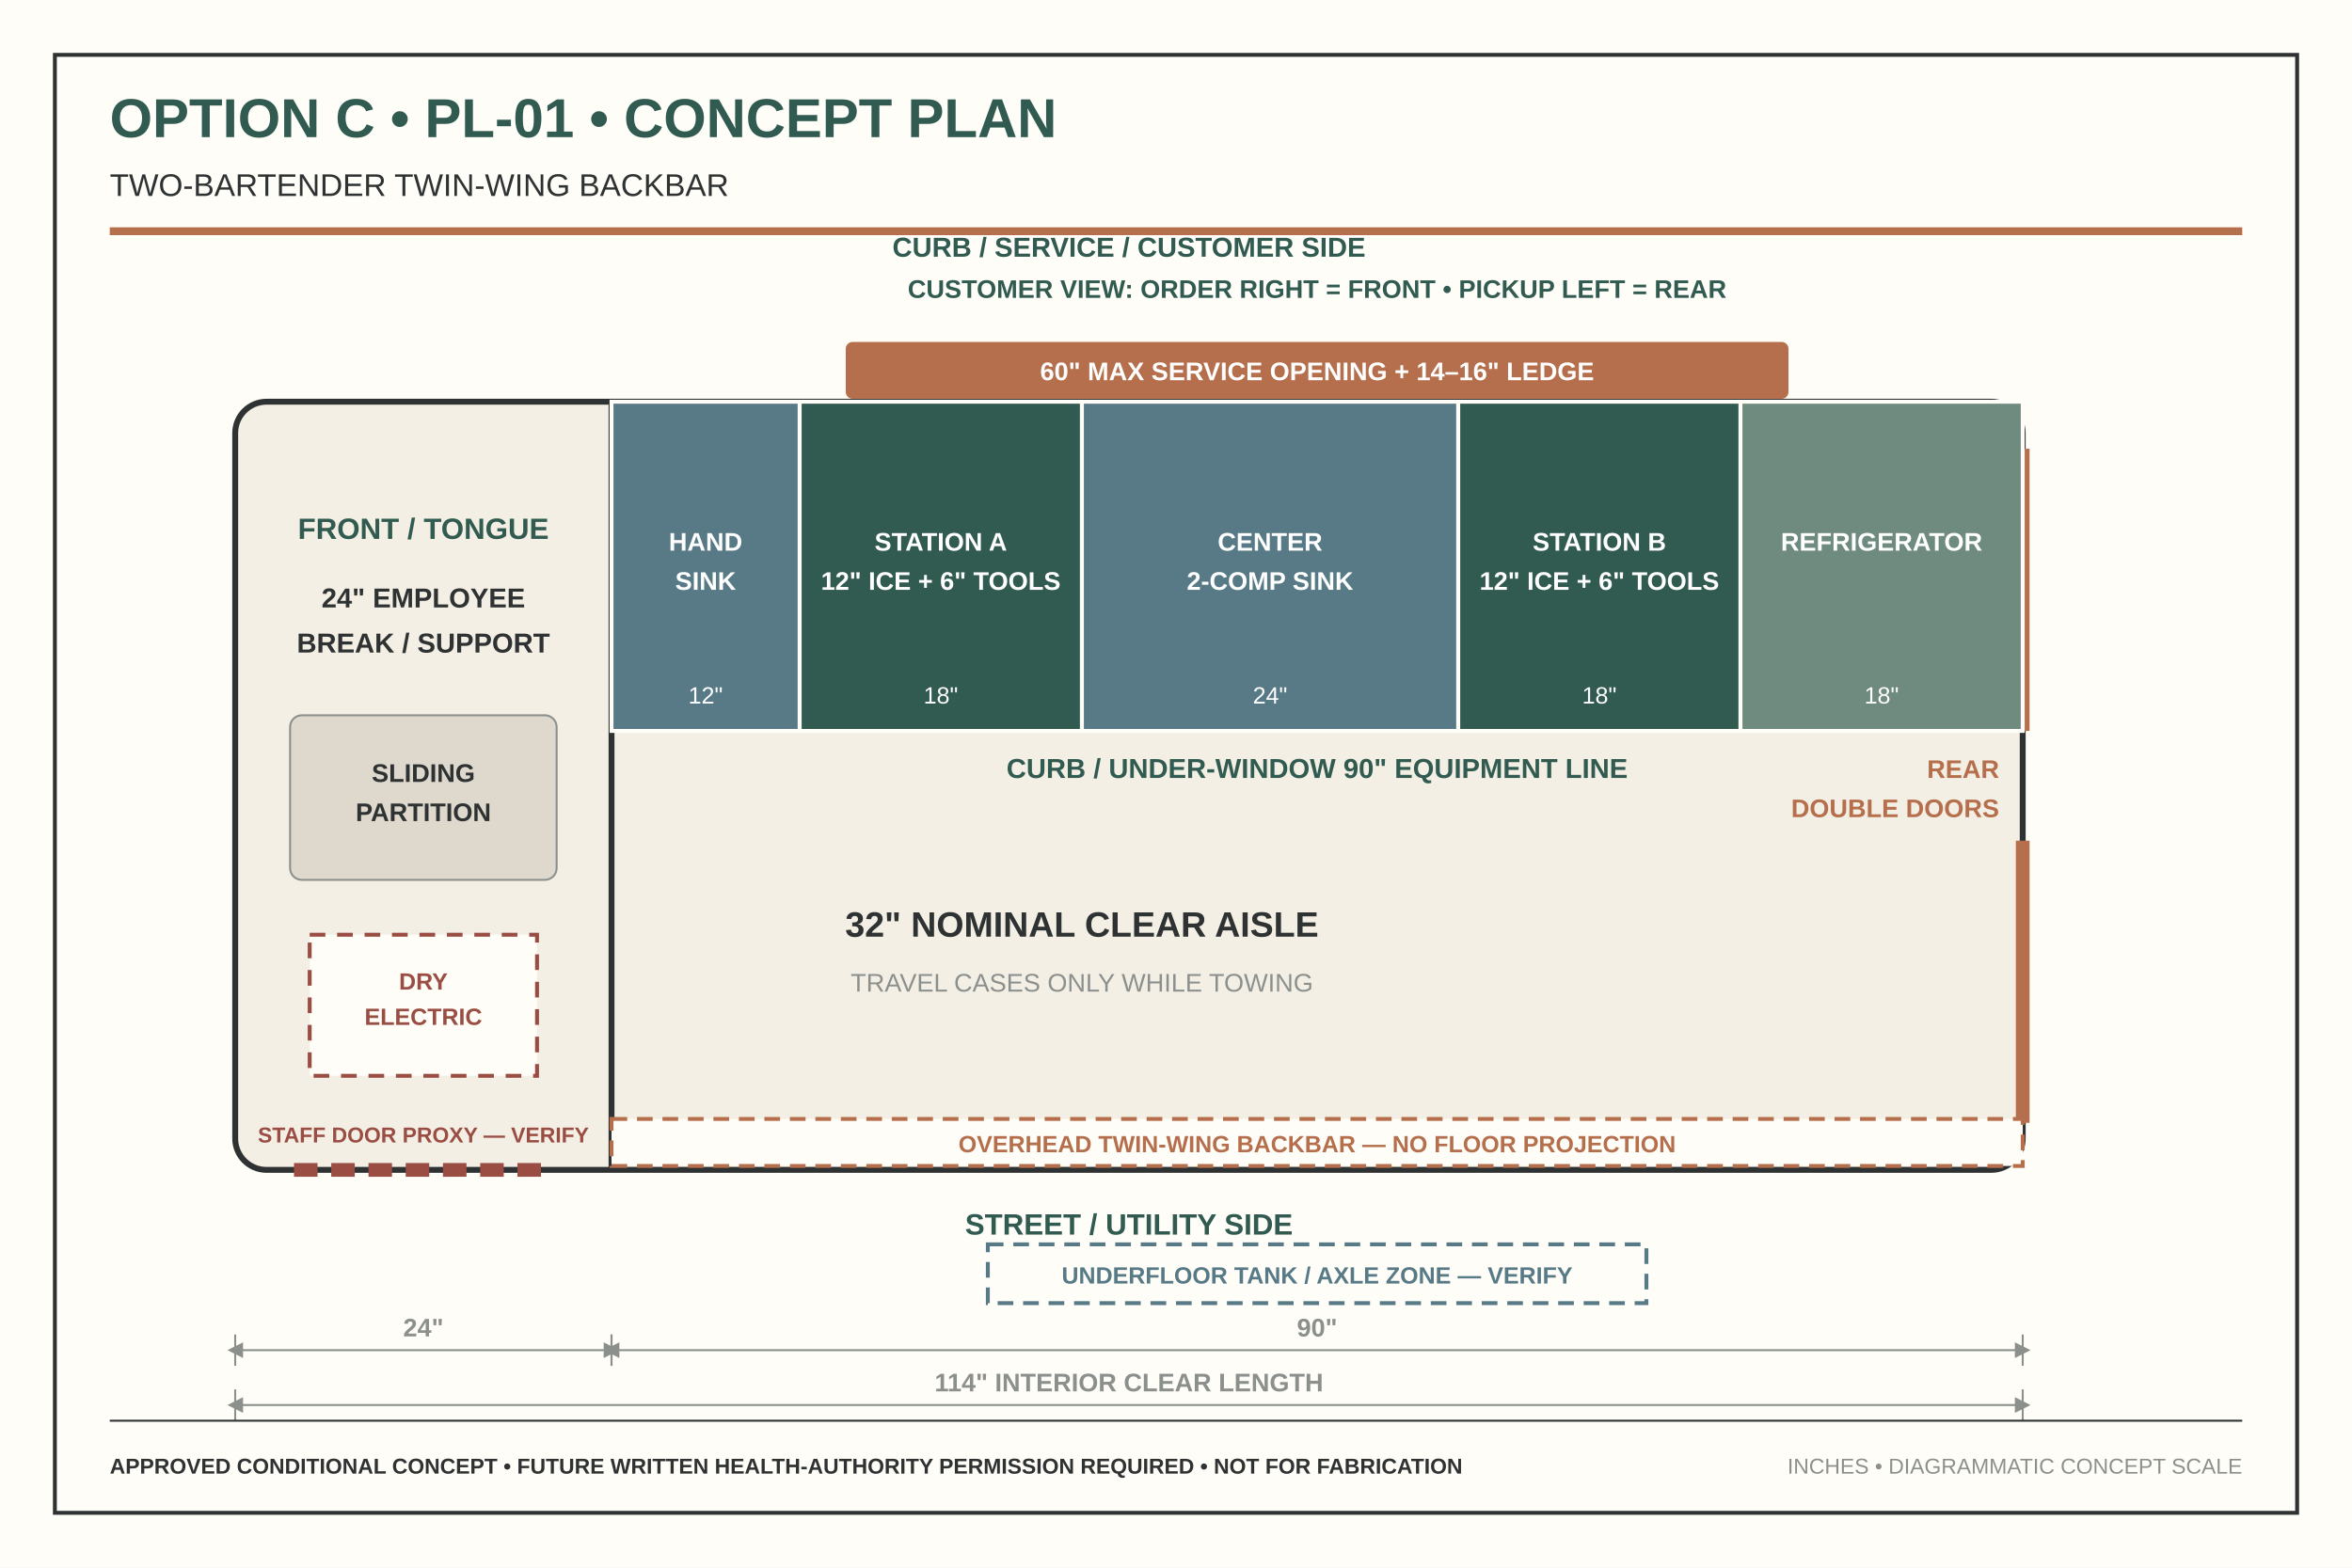
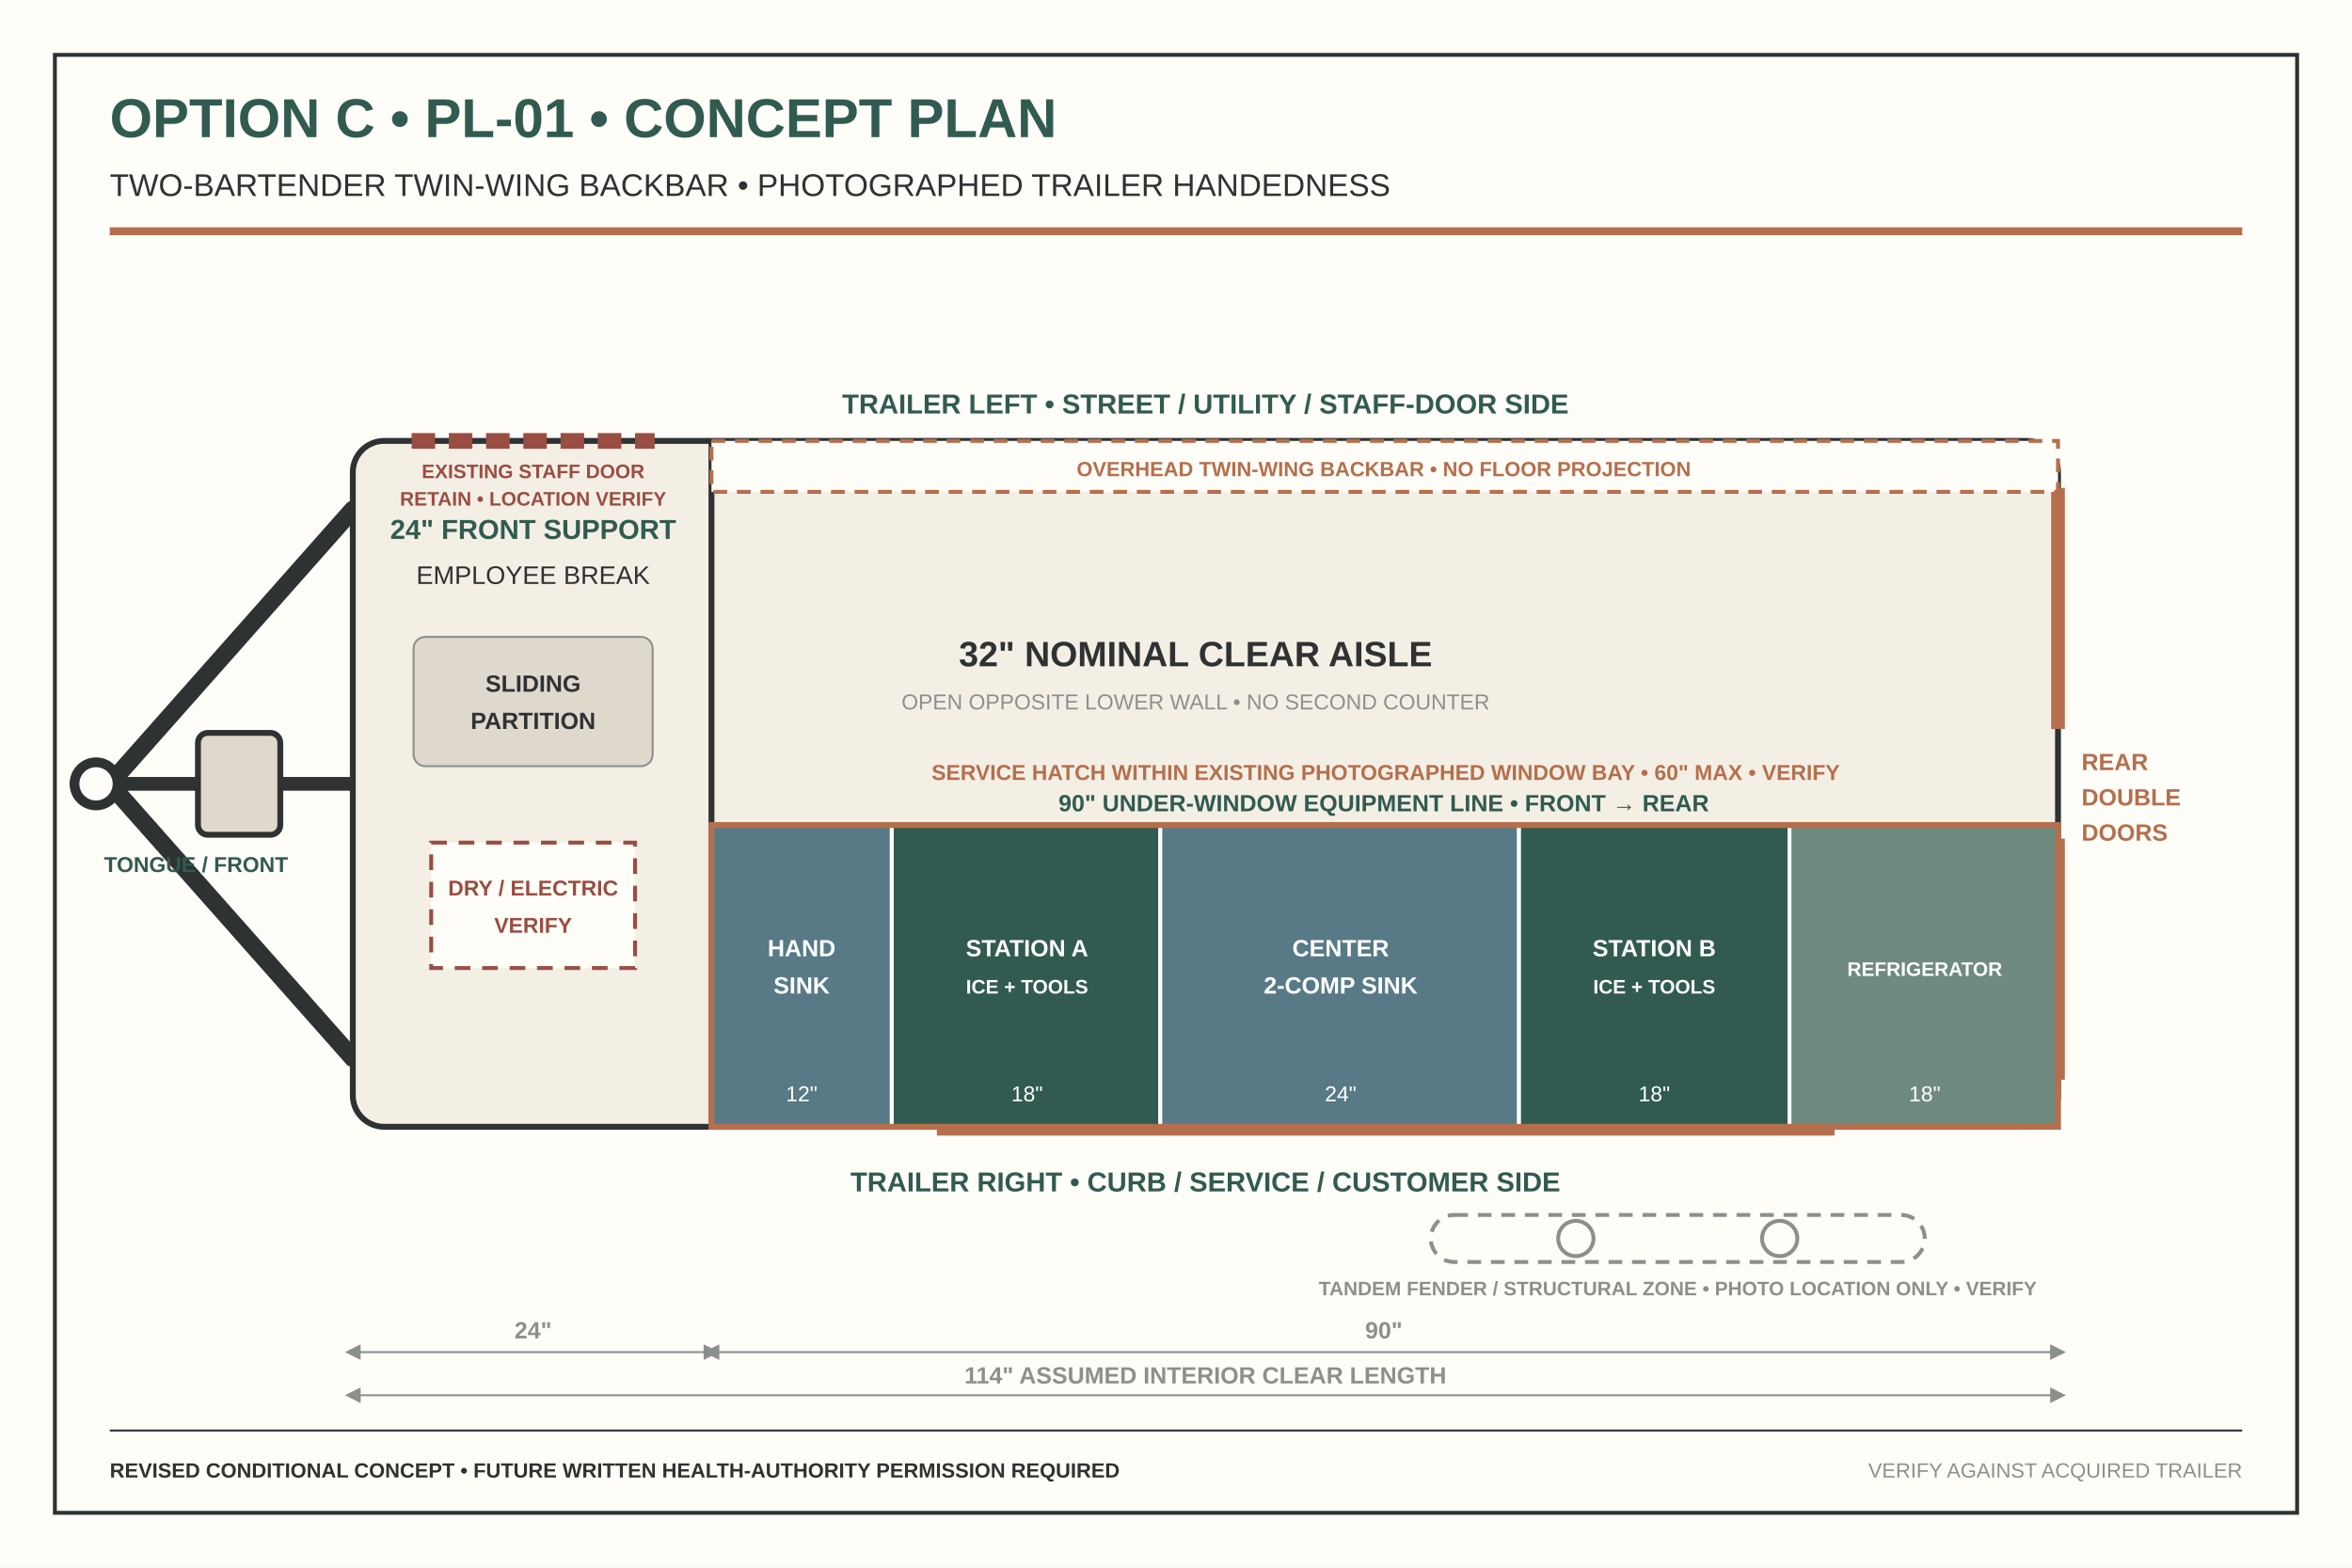
<svg xmlns="http://www.w3.org/2000/svg" width="1200" height="800" viewBox="0 0 1200 800" role="img" aria-labelledby="title desc">
-   <rect width="1200" height="800" fill="#FFFDF8" />
-   <rect x="28" y="28" width="1144" height="744" fill="none" stroke="#2E3232" stroke-width="2" />
-   <text x="56" y="70" font-family="Arial,Helvetica,sans-serif" font-size="28" text-anchor="start" font-weight="700" fill="#315B50">OPTION C • PL-01 • CONCEPT PLAN</text>
-   <text x="56" y="100" font-family="Arial,Helvetica,sans-serif" font-size="16" text-anchor="start" font-weight="400" fill="#2E3232">TWO-BARTENDER TWIN-WING BACKBAR</text>
-   <line x1="56" y1="118" x2="1144" y2="118" stroke="#B56F4C" stroke-width="4" />
  <defs>
    <marker id="arrow" markerWidth="8" markerHeight="8" refX="4" refY="4" orient="auto-start-reverse">
      <path d="M0,0 L8,4 L0,8 z" fill="#8B908D" />
    </marker>
    <pattern id="hatch" width="10" height="10" patternUnits="userSpaceOnUse" patternTransform="rotate(45)">
      <line x1="0" y1="0" x2="0" y2="10" stroke="#8B908D" stroke-width="2" />
    </pattern>
  </defs>
-   <rect x="120" y="205" width="912" height="392" fill="#F4EFE5" stroke="#2E3232" stroke-width="3" rx="16" />
-   <line x1="312" y1="205" x2="312" y2="597" stroke="#2E3232" stroke-width="3" />
-   <text x="216" y="275" font-family="Arial,Helvetica,sans-serif" font-size="15" text-anchor="middle" font-weight="700" fill="#315B50">FRONT / TONGUE</text>
-   <text x="216" y="310" font-family="Arial,Helvetica,sans-serif" font-size="14" text-anchor="middle" font-weight="700" fill="#2E3232">24" EMPLOYEE</text>
-   <text x="216" y="333" font-family="Arial,Helvetica,sans-serif" font-size="14" text-anchor="middle" font-weight="700" fill="#2E3232">BREAK / SUPPORT</text>
-   <rect x="148" y="365" width="136" height="84" fill="#DED8CD" stroke="#8B908D" stroke-width="1" rx="6" />
-   <text x="216" y="399" font-family="Arial,Helvetica,sans-serif" font-size="13" text-anchor="middle" font-weight="700" fill="#2E3232">SLIDING</text>
-   <text x="216" y="419" font-family="Arial,Helvetica,sans-serif" font-size="13" text-anchor="middle" font-weight="700" fill="#2E3232">PARTITION</text>
-   <rect x="158" y="477" width="116" height="72" fill="#FFFDF8" stroke="#9A4D43" stroke-width="2" stroke-dasharray="8 6" />
-   <text x="216" y="505" font-family="Arial,Helvetica,sans-serif" font-size="12" text-anchor="middle" font-weight="700" fill="#9A4D43">DRY</text>
-   <text x="216" y="523" font-family="Arial,Helvetica,sans-serif" font-size="12" text-anchor="middle" font-weight="700" fill="#9A4D43">ELECTRIC</text>
-   <line x1="1032" y1="229" x2="1032" y2="373" stroke="#B56F4C" stroke-width="7" />
-   <line x1="1032" y1="429" x2="1032" y2="573" stroke="#B56F4C" stroke-width="7" />
-   <text x="1020" y="397" font-family="Arial,Helvetica,sans-serif" font-size="13" text-anchor="end" font-weight="700" fill="#B56F4C">REAR</text>
-   <text x="1020" y="417" font-family="Arial,Helvetica,sans-serif" font-size="13" text-anchor="end" font-weight="700" fill="#B56F4C">DOUBLE DOORS</text>
-   <rect x="432" y="175" width="480" height="28" fill="#B56F4C" stroke="#B56F4C" stroke-width="1" rx="3" />
-   <text x="672" y="152" font-family="Arial,Helvetica,sans-serif" font-size="13" text-anchor="middle" font-weight="700" fill="#315B50">CUSTOMER VIEW: ORDER RIGHT = FRONT • PICKUP LEFT = REAR</text>
-   <text x="672" y="194" font-family="Arial,Helvetica,sans-serif" font-size="13" text-anchor="middle" font-weight="700" fill="#FFFFFF">60" MAX SERVICE OPENING + 14–16" LEDGE</text>
-   <rect x="312" y="205" width="96" height="168" fill="#577A86" stroke="#FFFDF8" stroke-width="2" />
-   <text x="360" y="281" font-family="Arial,Helvetica,sans-serif" font-size="13" text-anchor="middle" font-weight="700" fill="#FFFFFF">HAND</text>
-   <text x="360" y="301" font-family="Arial,Helvetica,sans-serif" font-size="13" text-anchor="middle" font-weight="700" fill="#FFFFFF">SINK</text>
-   <text x="360" y="359" font-family="Arial,Helvetica,sans-serif" font-size="12" text-anchor="middle" font-weight="400" fill="#FFFFFF">12"</text>
-   <rect x="408" y="205" width="144" height="168" fill="#315B50" stroke="#FFFDF8" stroke-width="2" />
-   <text x="480" y="281" font-family="Arial,Helvetica,sans-serif" font-size="13" text-anchor="middle" font-weight="700" fill="#FFFFFF">STATION A</text>
-   <text x="480" y="301" font-family="Arial,Helvetica,sans-serif" font-size="13" text-anchor="middle" font-weight="700" fill="#FFFFFF">12" ICE + 6" TOOLS</text>
-   <text x="480" y="359" font-family="Arial,Helvetica,sans-serif" font-size="12" text-anchor="middle" font-weight="400" fill="#FFFFFF">18"</text>
-   <rect x="552" y="205" width="192" height="168" fill="#577A86" stroke="#FFFDF8" stroke-width="2" />
-   <text x="648" y="281" font-family="Arial,Helvetica,sans-serif" font-size="13" text-anchor="middle" font-weight="700" fill="#FFFFFF">CENTER</text>
-   <text x="648" y="301" font-family="Arial,Helvetica,sans-serif" font-size="13" text-anchor="middle" font-weight="700" fill="#FFFFFF">2-COMP SINK</text>
-   <text x="648" y="359" font-family="Arial,Helvetica,sans-serif" font-size="12" text-anchor="middle" font-weight="400" fill="#FFFFFF">24"</text>
-   <rect x="744" y="205" width="144" height="168" fill="#315B50" stroke="#FFFDF8" stroke-width="2" />
-   <text x="816" y="281" font-family="Arial,Helvetica,sans-serif" font-size="13" text-anchor="middle" font-weight="700" fill="#FFFFFF">STATION B</text>
-   <text x="816" y="301" font-family="Arial,Helvetica,sans-serif" font-size="13" text-anchor="middle" font-weight="700" fill="#FFFFFF">12" ICE + 6" TOOLS</text>
-   <text x="816" y="359" font-family="Arial,Helvetica,sans-serif" font-size="12" text-anchor="middle" font-weight="400" fill="#FFFFFF">18"</text>
-   <rect x="888" y="205" width="144" height="168" fill="#6F8B80" stroke="#FFFDF8" stroke-width="2" />
-   <text x="960" y="281" font-family="Arial,Helvetica,sans-serif" font-size="13" text-anchor="middle" font-weight="700" fill="#FFFFFF">REFRIGERATOR</text>
-   <text x="960" y="359" font-family="Arial,Helvetica,sans-serif" font-size="12" text-anchor="middle" font-weight="400" fill="#FFFFFF">18"</text>
-   <text x="672" y="397" font-family="Arial,Helvetica,sans-serif" font-size="14" text-anchor="middle" font-weight="700" fill="#315B50">CURB / UNDER-WINDOW 90" EQUIPMENT LINE</text>
-   <rect x="312" y="571" width="720" height="24" fill="#FFFDF8" stroke="#B56F4C" stroke-width="2" stroke-dasharray="8 5" />
-   <text x="672" y="588" font-family="Arial,Helvetica,sans-serif" font-size="12" text-anchor="middle" font-weight="700" fill="#B56F4C">OVERHEAD TWIN-WING BACKBAR — NO FLOOR PROJECTION</text>
-   <line x1="150" y1="597" x2="282" y2="597" stroke="#9A4D43" stroke-width="7" stroke-dasharray="12 7" />
-   <text x="216" y="583" font-family="Arial,Helvetica,sans-serif" font-size="11" text-anchor="middle" font-weight="700" fill="#9A4D43">STAFF DOOR PROXY — VERIFY</text>
-   <text x="576" y="131" font-family="Arial,Helvetica,sans-serif" font-size="14" text-anchor="middle" font-weight="700" fill="#315B50">CURB / SERVICE / CUSTOMER SIDE</text>
-   <text x="576" y="630" font-family="Arial,Helvetica,sans-serif" font-size="15" text-anchor="middle" font-weight="700" fill="#315B50">STREET / UTILITY SIDE</text>
-   <text x="552" y="478" font-family="Arial,Helvetica,sans-serif" font-size="18" text-anchor="middle" font-weight="700" fill="#2E3232">32" NOMINAL CLEAR AISLE</text>
-   <text x="552" y="506" font-family="Arial,Helvetica,sans-serif" font-size="13" text-anchor="middle" font-weight="400" fill="#8B908D">TRAVEL CASES ONLY WHILE TOWING</text>
-   <rect x="504" y="635" width="336" height="30" fill="#FFFDF8" stroke="#577A86" stroke-width="2" stroke-dasharray="8 5" />
-   <text x="672" y="655" font-family="Arial,Helvetica,sans-serif" font-size="12" text-anchor="middle" font-weight="700" fill="#577A86">UNDERFLOOR TANK / AXLE ZONE — VERIFY</text>
-   <line x1="120" y1="689" x2="312" y2="689" stroke="#8B908D" stroke-width="1" marker-start="url(#arrow)" marker-end="url(#arrow)" />
-   <line x1="120" y1="681" x2="120" y2="697" stroke="#8B908D" stroke-width="1" />
-   <line x1="312" y1="681" x2="312" y2="697" stroke="#8B908D" stroke-width="1" />
-   <text x="216" y="682" font-family="Arial,Helvetica,sans-serif" font-size="13" text-anchor="middle" font-weight="700" fill="#8B908D">24"</text>
-   <line x1="312" y1="689" x2="1032" y2="689" stroke="#8B908D" stroke-width="1" marker-start="url(#arrow)" marker-end="url(#arrow)" />
-   <line x1="312" y1="681" x2="312" y2="697" stroke="#8B908D" stroke-width="1" />
-   <line x1="1032" y1="681" x2="1032" y2="697" stroke="#8B908D" stroke-width="1" />
-   <text x="672" y="682" font-family="Arial,Helvetica,sans-serif" font-size="13" text-anchor="middle" font-weight="700" fill="#8B908D">90"</text>
-   <line x1="120" y1="717" x2="1032" y2="717" stroke="#8B908D" stroke-width="1" marker-start="url(#arrow)" marker-end="url(#arrow)" />
-   <line x1="120" y1="709" x2="120" y2="725" stroke="#8B908D" stroke-width="1" />
-   <line x1="1032" y1="709" x2="1032" y2="725" stroke="#8B908D" stroke-width="1" />
-   <text x="576" y="710" font-family="Arial,Helvetica,sans-serif" font-size="13" text-anchor="middle" font-weight="700" fill="#8B908D">114" INTERIOR CLEAR LENGTH</text>
-   <line x1="56" y1="725" x2="1144" y2="725" stroke="#2E3232" stroke-width="1" />
-   <text x="56" y="752" font-family="Arial,Helvetica,sans-serif" font-size="11" text-anchor="start" font-weight="700" fill="#2E3232">APPROVED CONDITIONAL CONCEPT • FUTURE WRITTEN HEALTH-AUTHORITY PERMISSION REQUIRED • NOT FOR FABRICATION</text>
-   <text x="1144" y="752" font-family="Arial,Helvetica,sans-serif" font-size="11" text-anchor="end" font-weight="400" fill="#8B908D">INCHES • DIAGRAMMATIC CONCEPT SCALE</text>
+   <style>.ew{font:700 12px Arial;text-anchor:middle;fill:#FFF}.dw{font:11px Arial;text-anchor:middle;fill:#FFF}.small{font-size:10px}</style>
+   <rect width="1200" height="800" fill="#FFFDF8" />
+   <rect x="28" y="28" width="1144" height="744" fill="none" stroke="#2E3232" stroke-width="2" />
+   <text x="56" y="70" font-family="Arial" font-size="28" font-weight="700" fill="#315B50">OPTION C • PL-01 • CONCEPT PLAN</text>
+   <text x="56" y="100" font-family="Arial" font-size="16" fill="#2E3232">TWO-BARTENDER TWIN-WING BACKBAR • PHOTOGRAPHED TRAILER HANDEDNESS</text>
+   <line x1="56" y1="118" x2="1144" y2="118" stroke="#B56F4C" stroke-width="4" />
+   <line x1="56" y1="400" x2="180" y2="260" stroke="#2E3232" stroke-width="9" stroke-linecap="round" />
+   <line x1="56" y1="400" x2="180" y2="540" stroke="#2E3232" stroke-width="9" stroke-linecap="round" />
+   <line x1="56" y1="400" x2="180" y2="400" stroke="#2E3232" stroke-width="7" />
+   <circle cx="49" cy="400" r="11" fill="#FFFDF8" stroke="#2E3232" stroke-width="5" />
+   <rect x="101" y="374" width="42" height="52" rx="5" fill="#DED8CD" stroke="#2E3232" stroke-width="3" />
+   <text x="100" y="445" font-family="Arial" font-size="11" text-anchor="middle" font-weight="700" fill="#315B50">TONGUE / FRONT</text>
+   <rect x="180" y="225" width="870" height="350" fill="#F4EFE5" stroke="#2E3232" stroke-width="3" rx="16" />
+   <line x1="363" y1="225" x2="363" y2="575" stroke="#2E3232" stroke-width="3" />
+   <text x="272" y="275" font-family="Arial" font-size="14" text-anchor="middle" font-weight="700" fill="#315B50">24" FRONT SUPPORT</text>
+   <text x="272" y="298" font-family="Arial" font-size="13" text-anchor="middle" fill="#2E3232">EMPLOYEE BREAK</text>
+   <rect x="211" y="325" width="122" height="66" rx="6" fill="#DED8CD" stroke="#8B908D" />
+   <text x="272" y="353" font-family="Arial" font-size="12" text-anchor="middle" font-weight="700" fill="#2E3232">SLIDING</text>
+   <text x="272" y="372" font-family="Arial" font-size="12" text-anchor="middle" font-weight="700" fill="#2E3232">PARTITION</text>
+   <rect x="220" y="430" width="104" height="64" fill="#FFFDF8" stroke="#9A4D43" stroke-width="2" stroke-dasharray="8 6" />
+   <text x="272" y="457" font-family="Arial" font-size="11" text-anchor="middle" font-weight="700" fill="#9A4D43">DRY / ELECTRIC</text>
+   <text x="272" y="476" font-family="Arial" font-size="11" text-anchor="middle" font-weight="700" fill="#9A4D43">VERIFY</text>
+   <line x1="1050" y1="249" x2="1050" y2="372" stroke="#B56F4C" stroke-width="7" />
+   <line x1="1050" y1="428" x2="1050" y2="551" stroke="#B56F4C" stroke-width="7" />
+   <text x="1062" y="393" font-family="Arial" font-size="12" font-weight="700" fill="#B56F4C">REAR</text>
+   <text x="1062" y="411" font-family="Arial" font-size="12" font-weight="700" fill="#B56F4C">DOUBLE</text>
+   <text x="1062" y="429" font-family="Arial" font-size="12" font-weight="700" fill="#B56F4C">DOORS</text>
+   <text x="615" y="211" font-family="Arial" font-size="14" text-anchor="middle" font-weight="700" fill="#315B50">TRAILER LEFT • STREET / UTILITY / STAFF-DOOR SIDE</text>
+   <line x1="210" y1="225" x2="334" y2="225" stroke="#9A4D43" stroke-width="8" stroke-dasharray="12 7" />
+   <text x="272" y="244" font-family="Arial" font-size="10" text-anchor="middle" font-weight="700" fill="#9A4D43">EXISTING STAFF DOOR</text>
+   <text x="272" y="258" font-family="Arial" font-size="10" text-anchor="middle" font-weight="700" fill="#9A4D43">RETAIN • LOCATION VERIFY</text>
+   <rect x="363" y="225" width="687" height="26" fill="#FFFDF8" stroke="#B56F4C" stroke-width="2" stroke-dasharray="7 5" />
+   <text x="706" y="243" font-family="Arial" font-size="10.5" text-anchor="middle" font-weight="700" fill="#B56F4C">OVERHEAD TWIN-WING BACKBAR • NO FLOOR PROJECTION</text>
+   <text x="615" y="608" font-family="Arial" font-size="14" text-anchor="middle" font-weight="700" fill="#315B50">TRAILER RIGHT • CURB / SERVICE / CUSTOMER SIDE</text>
+   <line x1="478" y1="575" x2="936" y2="575" stroke="#B56F4C" stroke-width="9" />
+   <text x="707" y="398" font-family="Arial" font-size="11" text-anchor="middle" font-weight="700" fill="#B56F4C">SERVICE HATCH WITHIN EXISTING PHOTOGRAPHED WINDOW BAY • 60" MAX • VERIFY</text>
+   <rect x="363" y="421" width="92" height="154" fill="#577A86" stroke="#FFFDF8" stroke-width="2" />
+   <rect x="455" y="421" width="137" height="154" fill="#315B50" stroke="#FFFDF8" stroke-width="2" />
+   <rect x="592" y="421" width="183" height="154" fill="#577A86" stroke="#FFFDF8" stroke-width="2" />
+   <rect x="775" y="421" width="138" height="154" fill="#315B50" stroke="#FFFDF8" stroke-width="2" />
+   <rect x="913" y="421" width="137" height="154" fill="#6F8B80" stroke="#FFFDF8" stroke-width="2" />
+   <text x="409" y="488" class="ew">HAND</text>
+   <text x="409" y="507" class="ew">SINK</text>
+   <text x="409" y="562" class="dw">12"</text>
+   <text x="524" y="488" class="ew">STATION A</text>
+   <text x="524" y="507" class="ew small">ICE + TOOLS</text>
+   <text x="524" y="562" class="dw">18"</text>
+   <text x="684" y="488" class="ew">CENTER</text>
+   <text x="684" y="507" class="ew">2-COMP SINK</text>
+   <text x="684" y="562" class="dw">24"</text>
+   <text x="844" y="488" class="ew">STATION B</text>
+   <text x="844" y="507" class="ew small">ICE + TOOLS</text>
+   <text x="844" y="562" class="dw">18"</text>
+   <text x="982" y="498" class="ew small">REFRIGERATOR</text>
+   <text x="982" y="562" class="dw">18"</text>
+   <rect x="363" y="421" width="687" height="154" fill="none" stroke="#B56F4C" stroke-width="3" />
+   <text x="706" y="414" font-family="Arial" font-size="12" text-anchor="middle" font-weight="700" fill="#315B50">90" UNDER-WINDOW EQUIPMENT LINE • FRONT → REAR</text>
+   <text x="610" y="340" font-family="Arial" font-size="18" text-anchor="middle" font-weight="700" fill="#2E3232">32" NOMINAL CLEAR AISLE</text>
+   <text x="610" y="362" font-family="Arial" font-size="11" text-anchor="middle" fill="#8B908D">OPEN OPPOSITE LOWER WALL • NO SECOND COUNTER</text>
+   <rect x="730" y="620" width="252" height="24" rx="12" fill="none" stroke="#8B908D" stroke-width="2" stroke-dasharray="7 5" />
+   <circle cx="804" cy="632" r="9" fill="none" stroke="#8B908D" stroke-width="2" />
+   <circle cx="908" cy="632" r="9" fill="none" stroke="#8B908D" stroke-width="2" />
+   <text x="856" y="661" font-family="Arial" font-size="10" text-anchor="middle" font-weight="700" fill="#8B908D">TANDEM FENDER / STRUCTURAL ZONE • PHOTO LOCATION ONLY • VERIFY</text>
+   <line x1="180" y1="690" x2="363" y2="690" stroke="#8B908D" marker-start="url(#arrow)" marker-end="url(#arrow)" />
+   <text x="272" y="683" font-family="Arial" font-size="12" text-anchor="middle" font-weight="700" fill="#8B908D">24"</text>
+   <line x1="363" y1="690" x2="1050" y2="690" stroke="#8B908D" marker-start="url(#arrow)" marker-end="url(#arrow)" />
+   <text x="706" y="683" font-family="Arial" font-size="12" text-anchor="middle" font-weight="700" fill="#8B908D">90"</text>
+   <line x1="180" y1="712" x2="1050" y2="712" stroke="#8B908D" marker-start="url(#arrow)" marker-end="url(#arrow)" />
+   <text x="615" y="706" font-family="Arial" font-size="12" text-anchor="middle" font-weight="700" fill="#8B908D">114" ASSUMED INTERIOR CLEAR LENGTH</text>
+   <line x1="56" y1="730" x2="1144" y2="730" stroke="#2E3232" />
+   <text x="56" y="754" font-family="Arial" font-size="10.5" font-weight="700" fill="#2E3232">REVISED CONDITIONAL CONCEPT • FUTURE WRITTEN HEALTH-AUTHORITY PERMISSION REQUIRED</text>
+   <text x="1144" y="754" font-family="Arial" font-size="10.5" text-anchor="end" fill="#8B908D">VERIFY AGAINST ACQUIRED TRAILER</text>
</svg>
